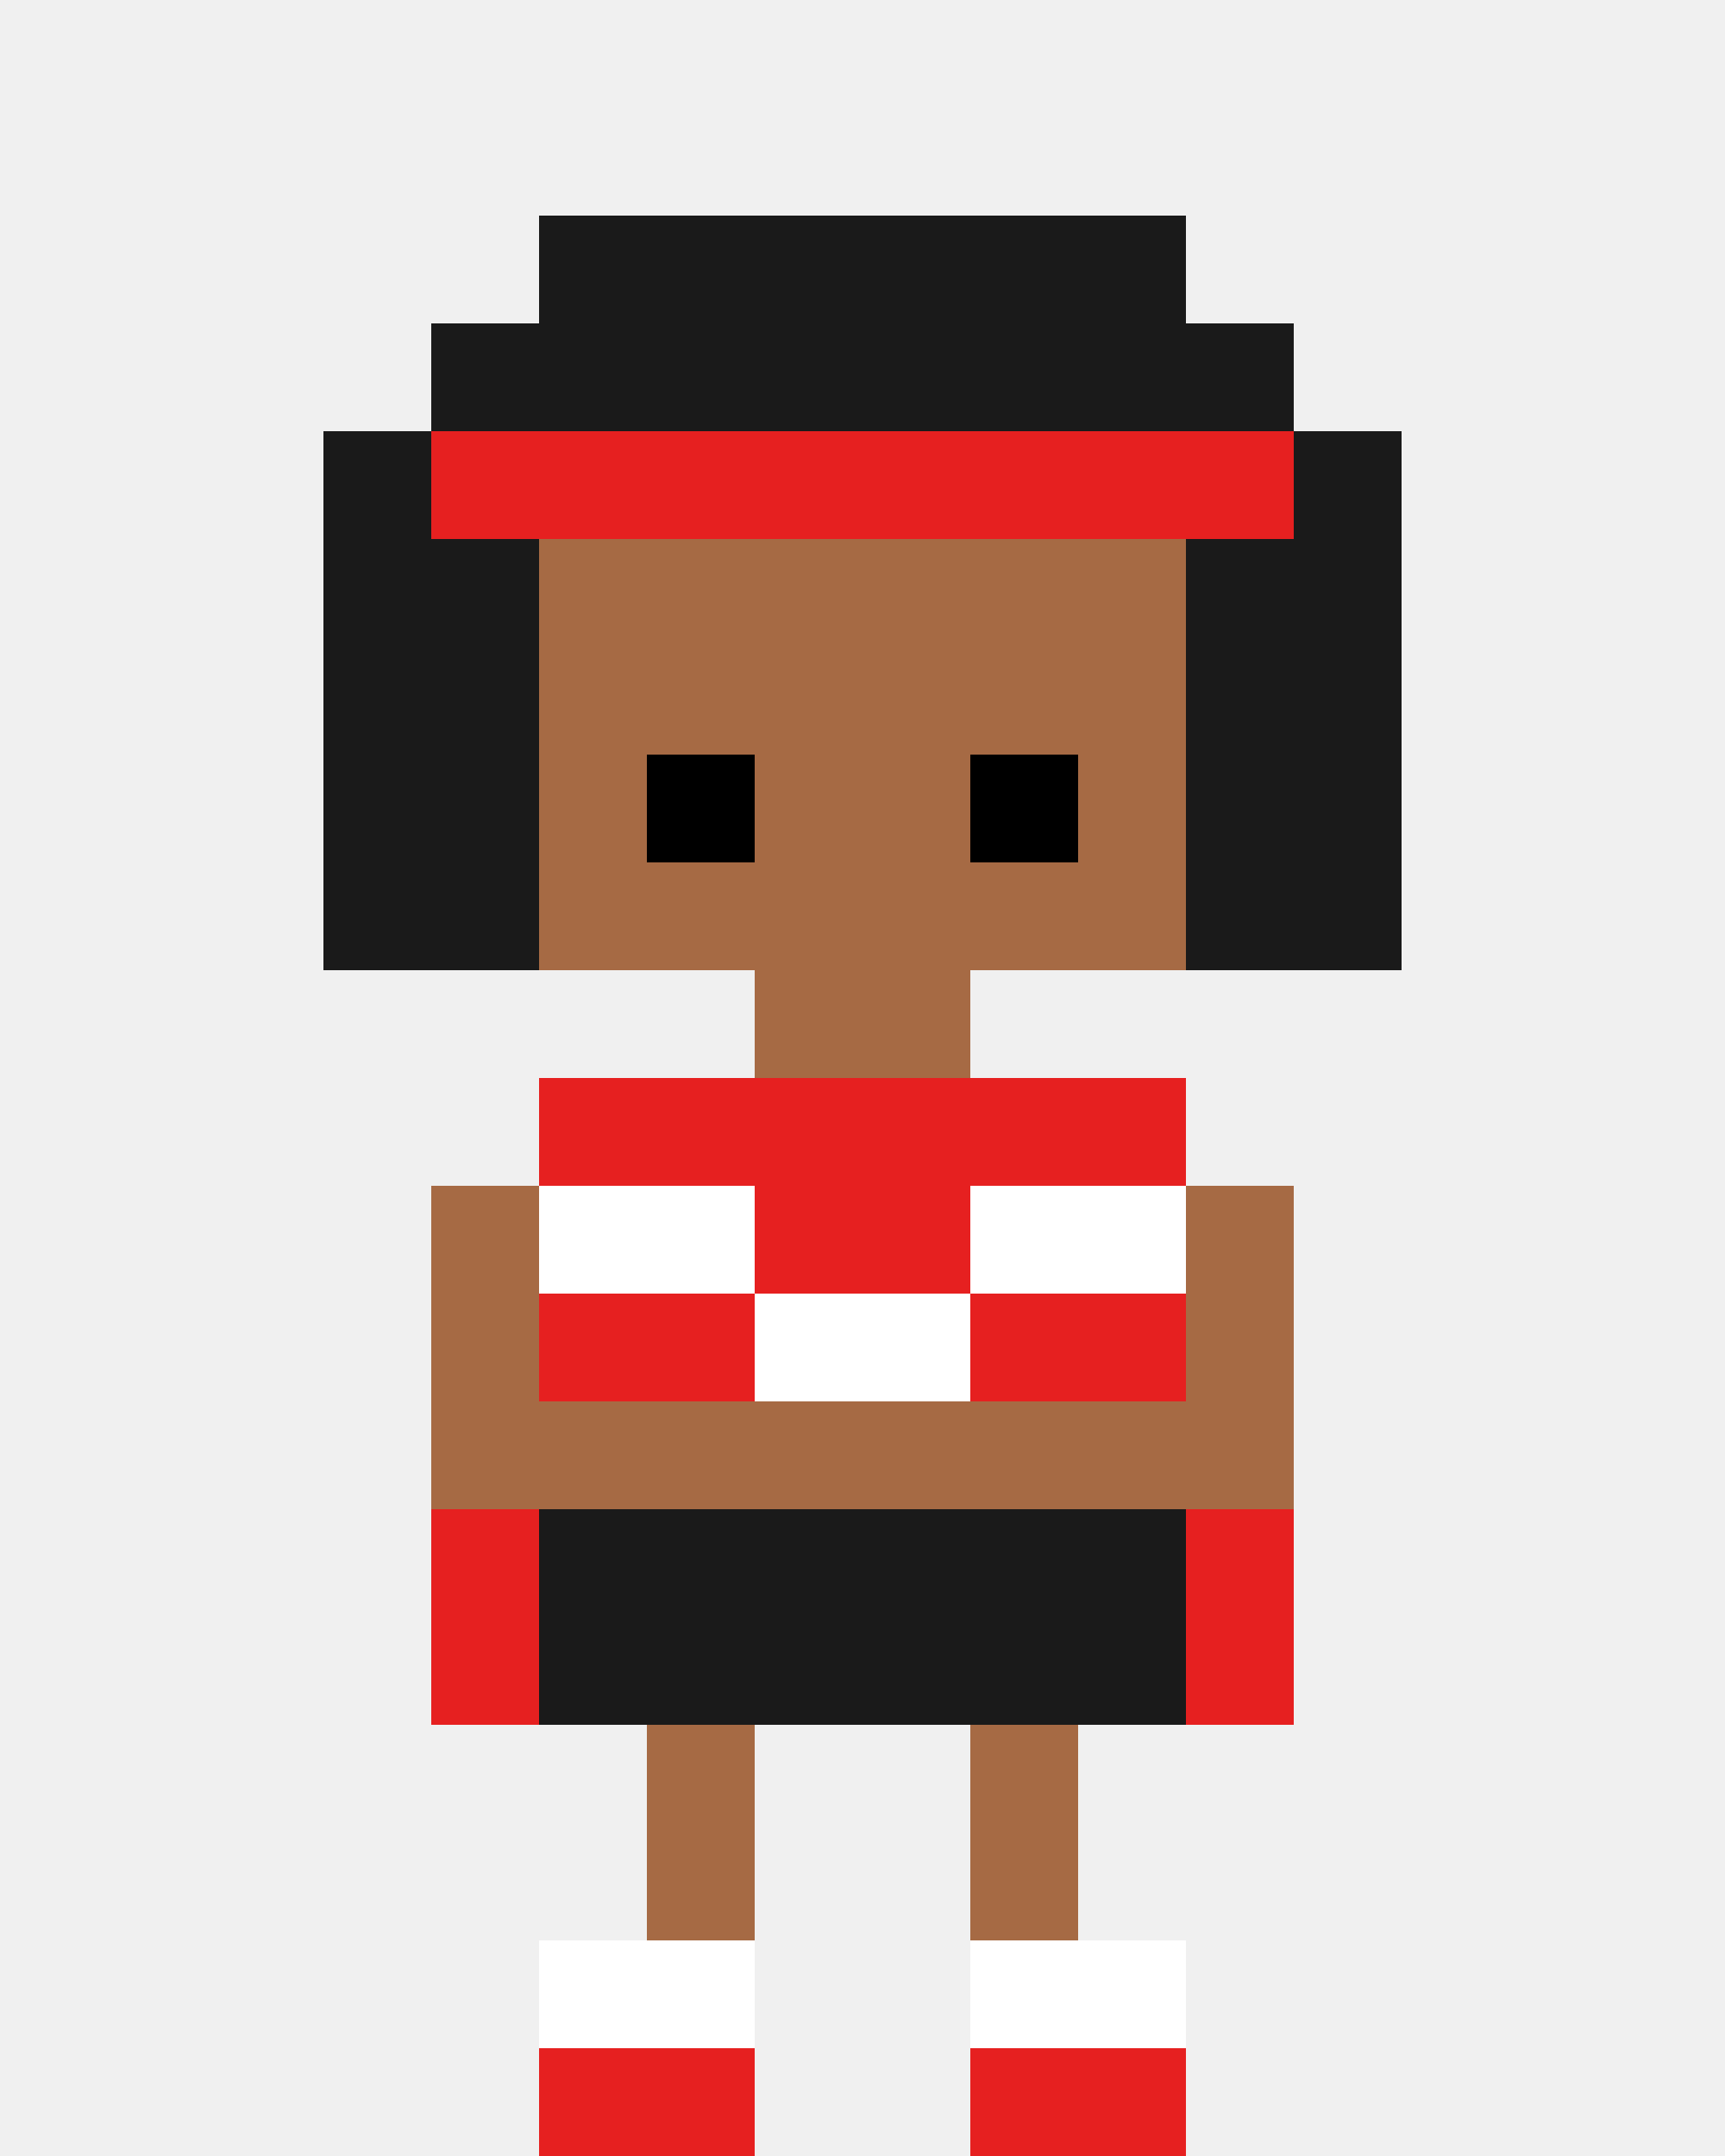
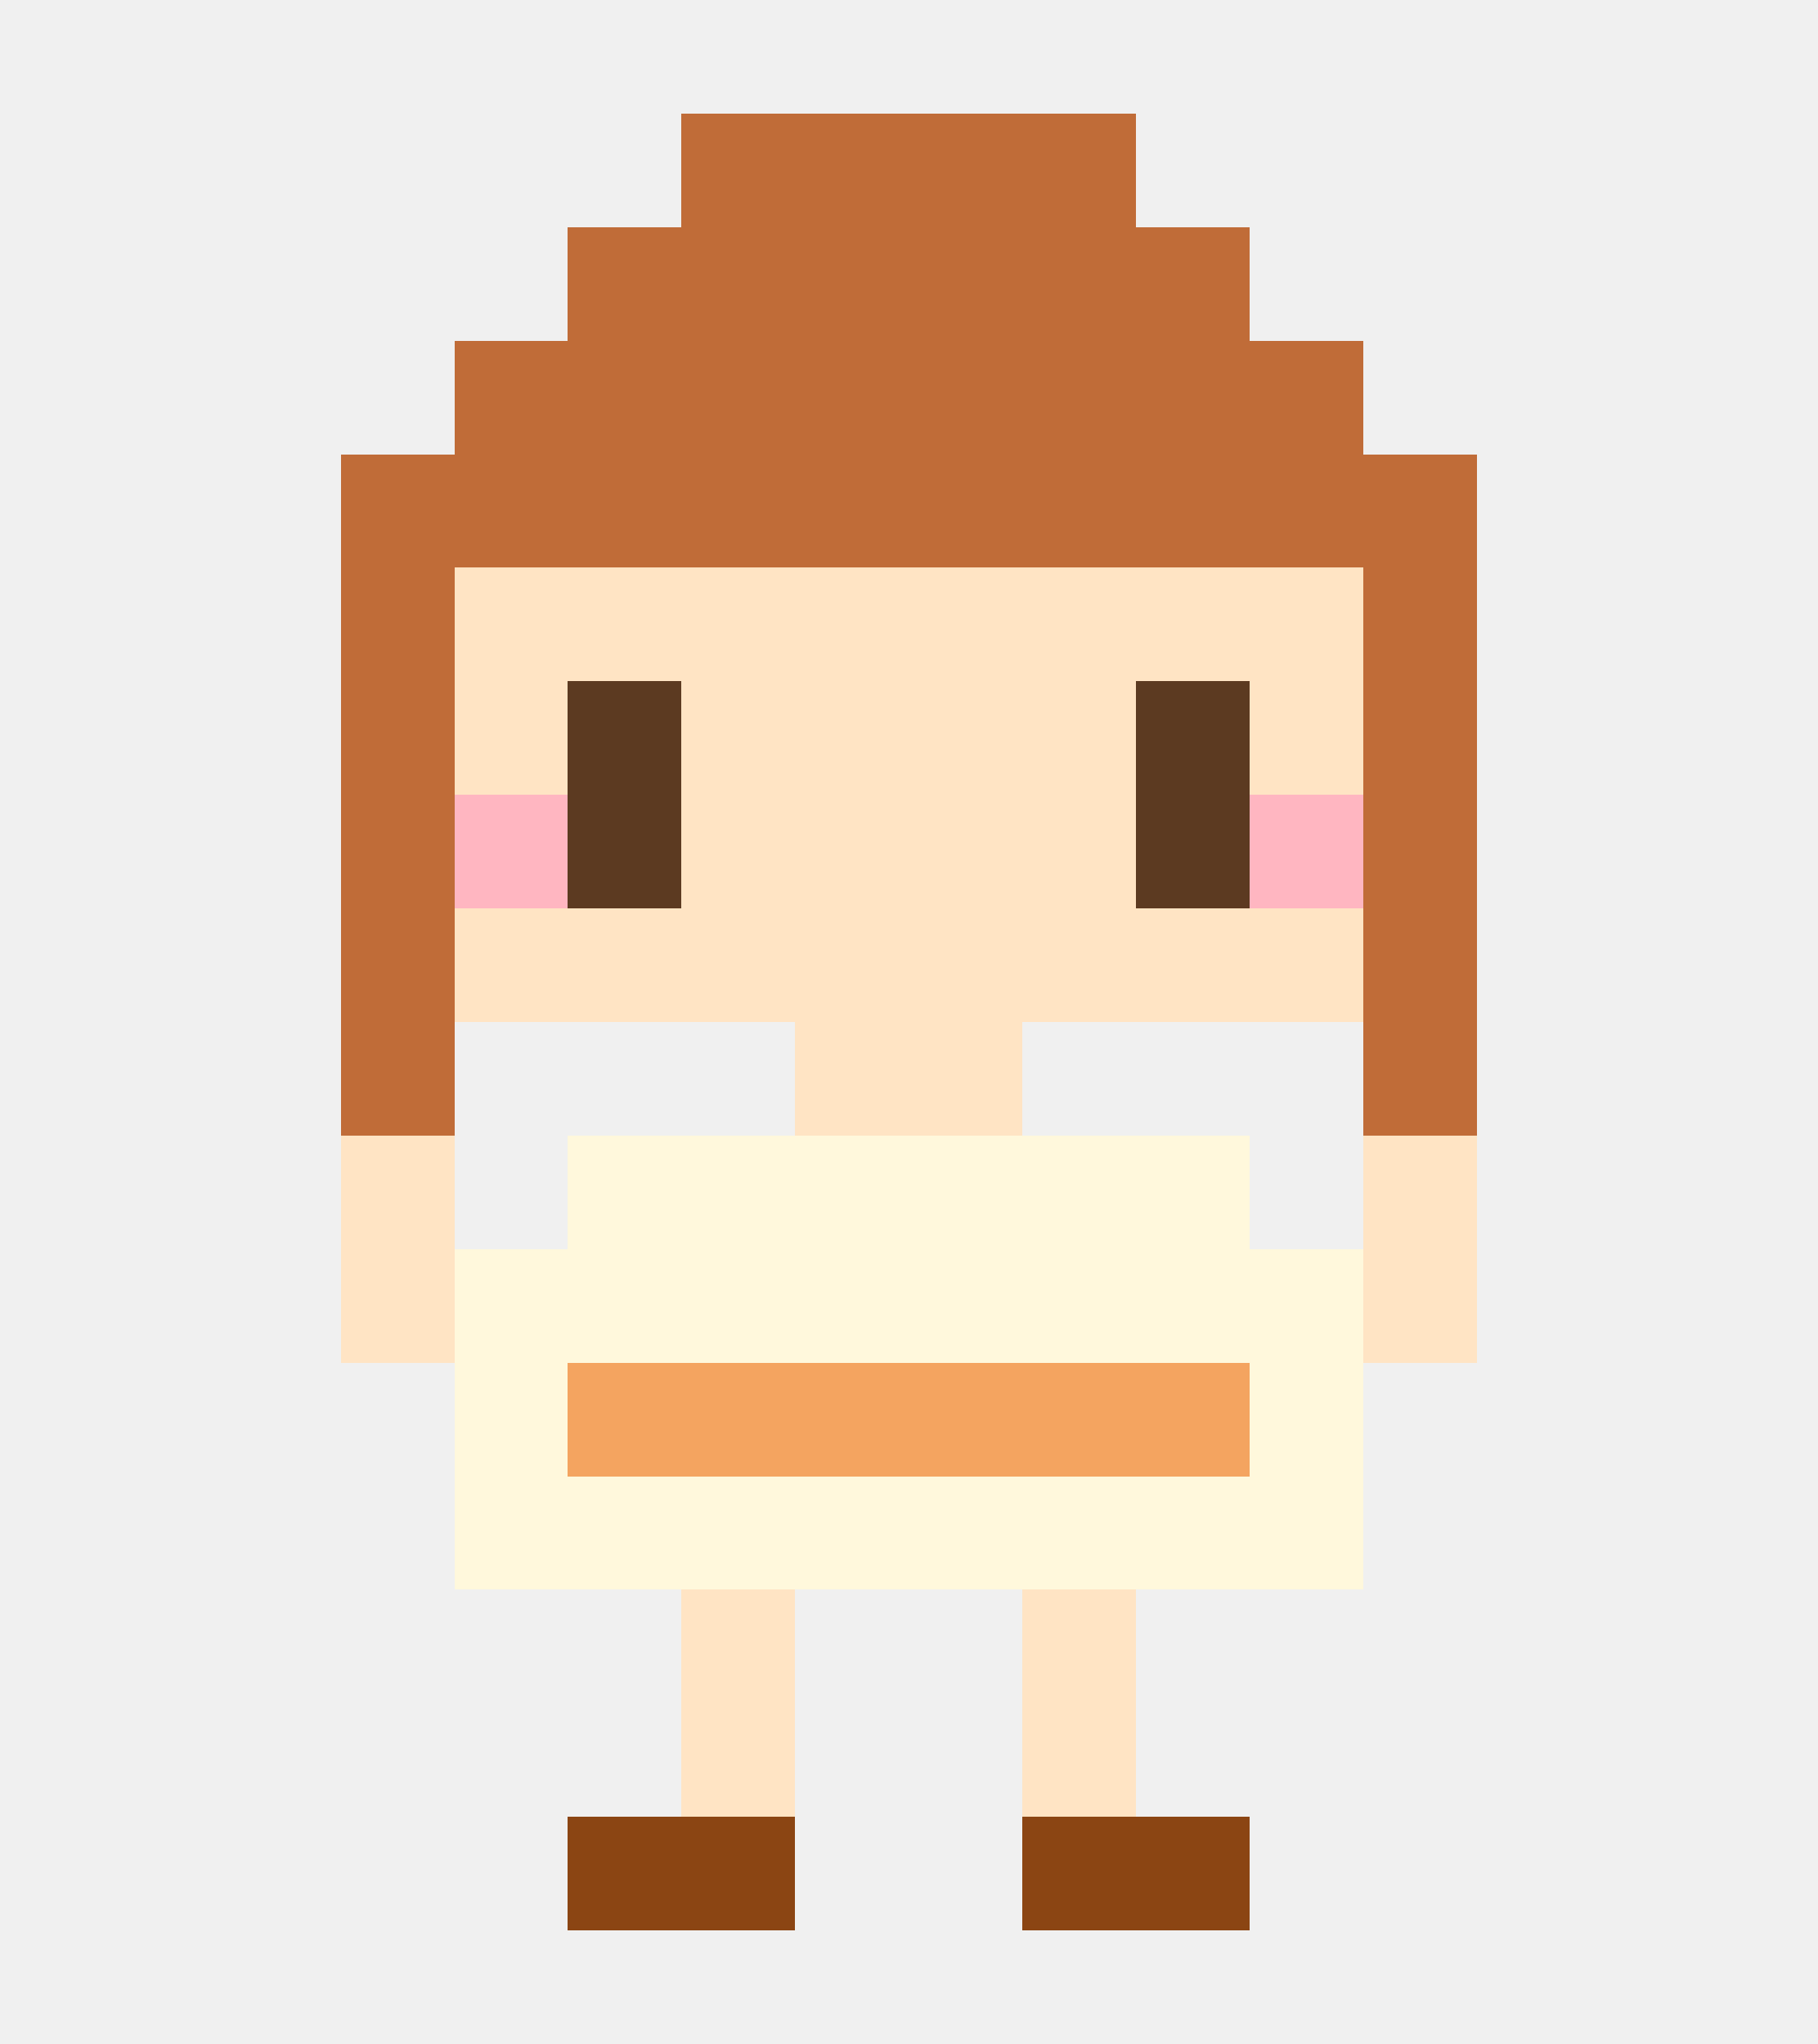
- <svg xmlns="http://www.w3.org/2000/svg" viewBox="0 0 16 20" width="320" height="400" shape-rendering="crispEdges">
-   <rect width="16" height="20" fill="transparent" />
-   <g fill="#1A1A1A">
-     <rect x="5" y="2" width="6" height="1" />
-     <rect x="4" y="3" width="8" height="1" />
-     <rect x="3" y="4" width="10" height="2" />
-     <rect x="3" y="6" width="2" height="3" />
-     <rect x="11" y="6" width="2" height="3" />
+ <svg xmlns="http://www.w3.org/2000/svg" viewBox="0 0 160 180" width="160" height="180" shape-rendering="crispEdges">
+   <g fill="#C06C38">
+     <rect x="60" y="10" width="40" height="10" />
+     <rect x="50" y="20" width="60" height="10" />
+     <rect x="40" y="30" width="80" height="20" />
+     <rect x="30" y="40" width="10" height="60" />
+     <rect x="120" y="40" width="10" height="60" />
  </g>
-   <g fill="#E62020">
-     <rect x="4" y="4" width="8" height="1" />
+   <g fill="#FFE4C4">
+     <rect x="40" y="50" width="80" height="40" />
+     <rect x="70" y="90" width="20" height="10" />
+     <rect x="30" y="100" width="10" height="20" />
+     <rect x="120" y="100" width="10" height="20" />
+     <rect x="60" y="140" width="10" height="20" />
+     <rect x="90" y="140" width="10" height="20" />
  </g>
-   <g fill="#A66A44">
-     <rect x="5" y="5" width="6" height="4" />
-     <rect x="7" y="9" width="2" height="1" />
-     <rect x="4" y="11" width="2" height="3" />
-     <rect x="10" y="11" width="2" height="3" />
-     <rect x="6" y="13" width="4" height="1" />
-     <rect x="6" y="16" width="1" height="2" />
-     <rect x="9" y="16" width="1" height="2" />
+   <g fill="#5C3A21">
+     <rect x="50" y="60" width="10" height="20" />
+     <rect x="100" y="60" width="10" height="20" />
  </g>
-   <g fill="#000000">
-     <rect x="6" y="7" width="1" height="1" />
-     <rect x="9" y="7" width="1" height="1" />
+   <g fill="#FFB6C1">
+     <rect x="40" y="70" width="10" height="10" />
+     <rect x="110" y="70" width="10" height="10" />
  </g>
-   <g fill="#E62020">
-     <rect x="5" y="10" width="6" height="3" />
+   <g fill="#FFF8DC">
+     <rect x="50" y="100" width="60" height="10" />
+     <rect x="40" y="110" width="80" height="30" />
  </g>
-   <g fill="#FFFFFF">
-     <rect x="5" y="11" width="2" height="1" />
-     <rect x="7" y="12" width="2" height="1" />
-     <rect x="9" y="11" width="2" height="1" />
+   <g fill="#F4A460">
+     <rect x="50" y="120" width="60" height="10" />
  </g>
-   <g fill="#1A1A1A">
-     <rect x="5" y="14" width="6" height="2" />
-   </g>
-   <g fill="#E62020">
-     <rect x="4" y="14" width="1" height="2" />
-     <rect x="11" y="14" width="1" height="2" />
-   </g>
-   <g fill="#FFFFFF">
-     <rect x="5" y="18" width="2" height="1" />
-     <rect x="9" y="18" width="2" height="1" />
-   </g>
-   <g fill="#E62020">
-     <rect x="5" y="19" width="2" height="1" />
-     <rect x="9" y="19" width="2" height="1" />
+   <g fill="#8B4513">
+     <rect x="50" y="160" width="20" height="10" />
+     <rect x="90" y="160" width="20" height="10" />
  </g>
</svg>
